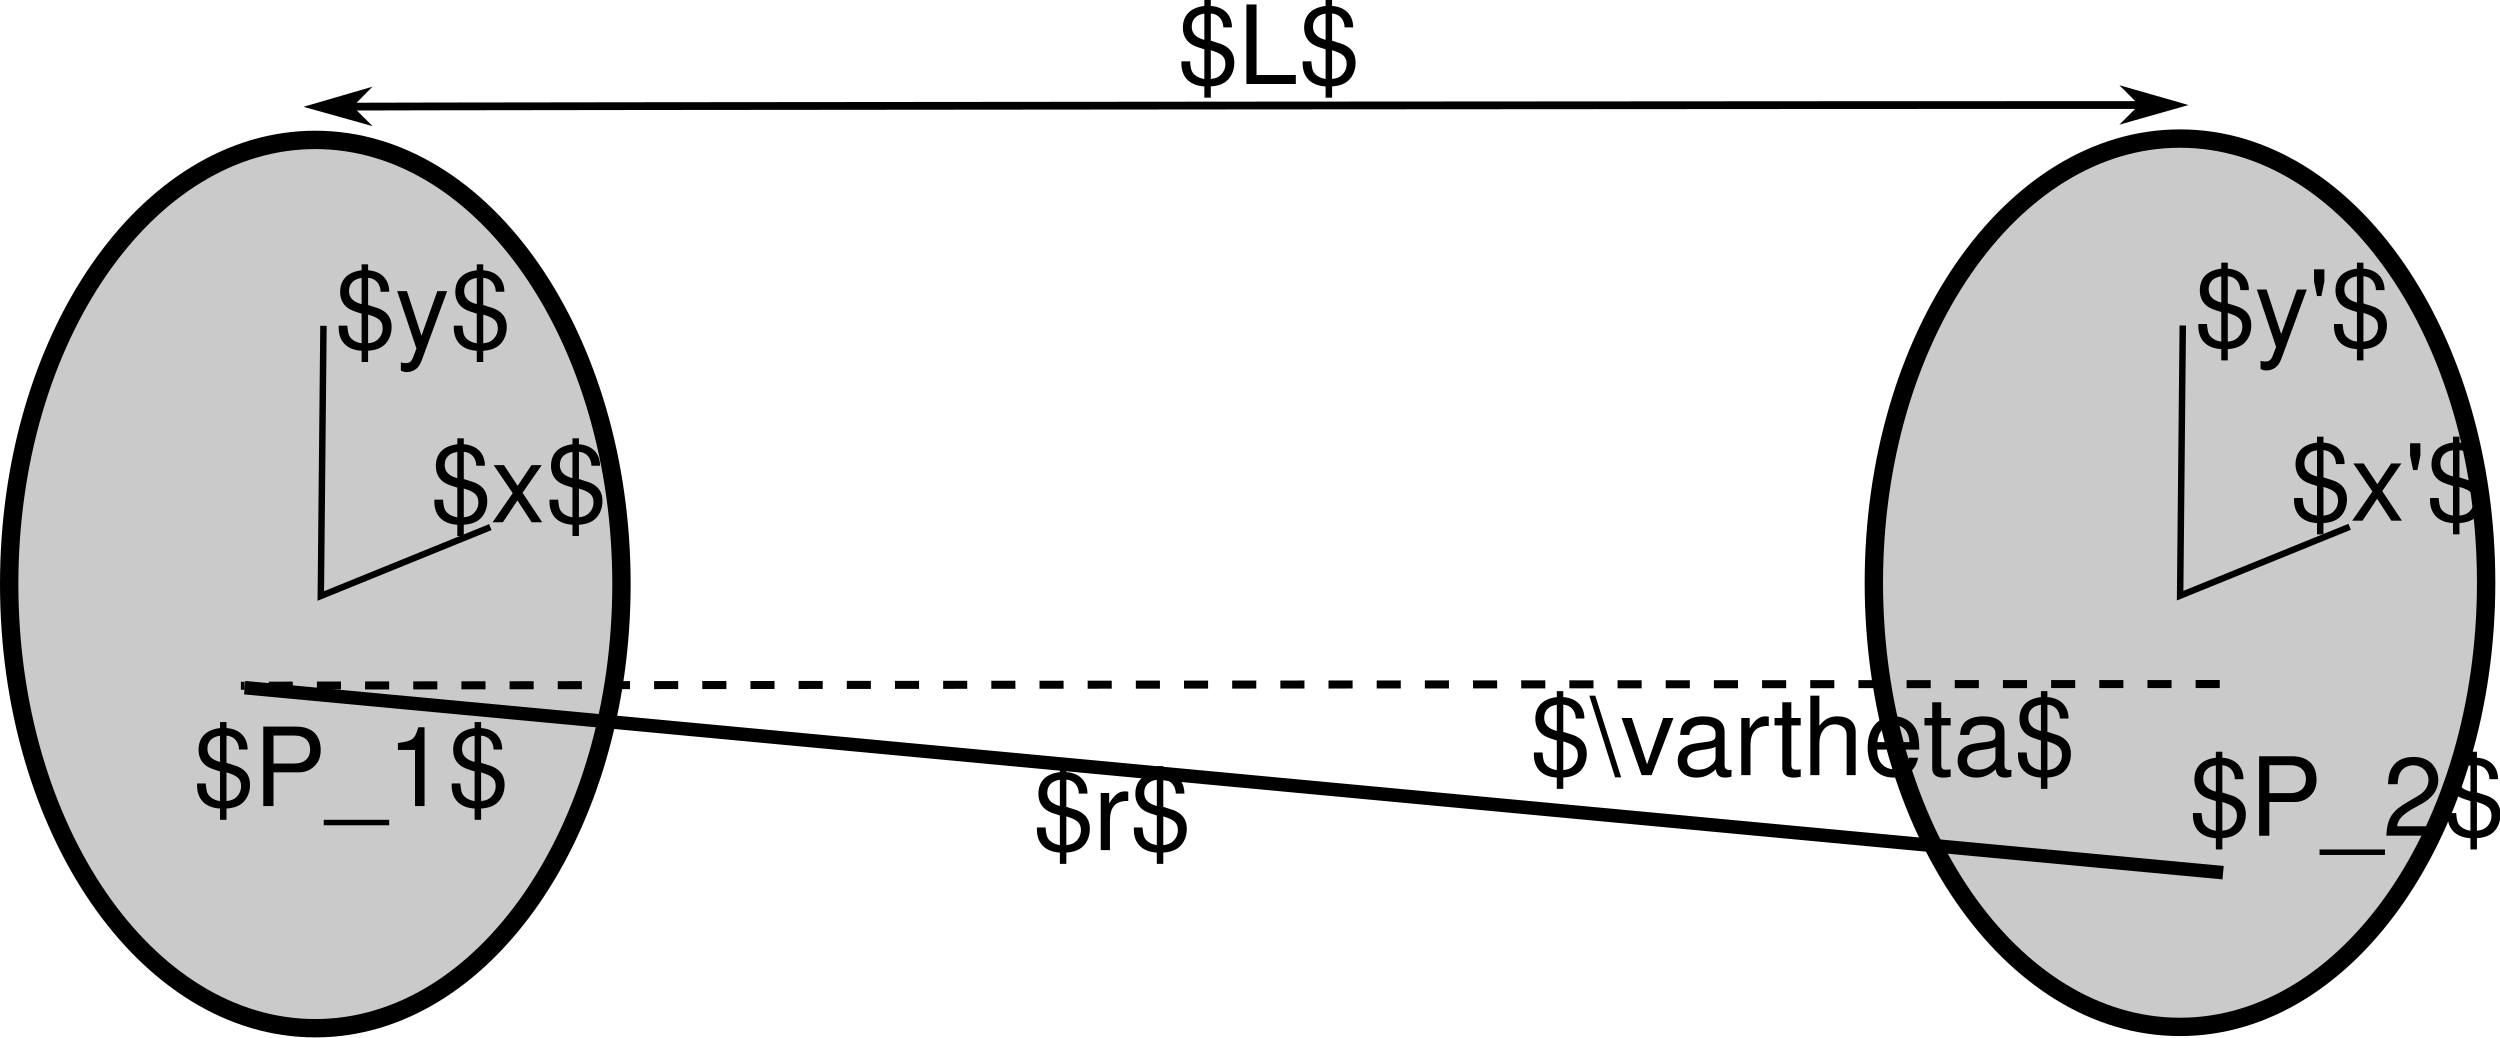
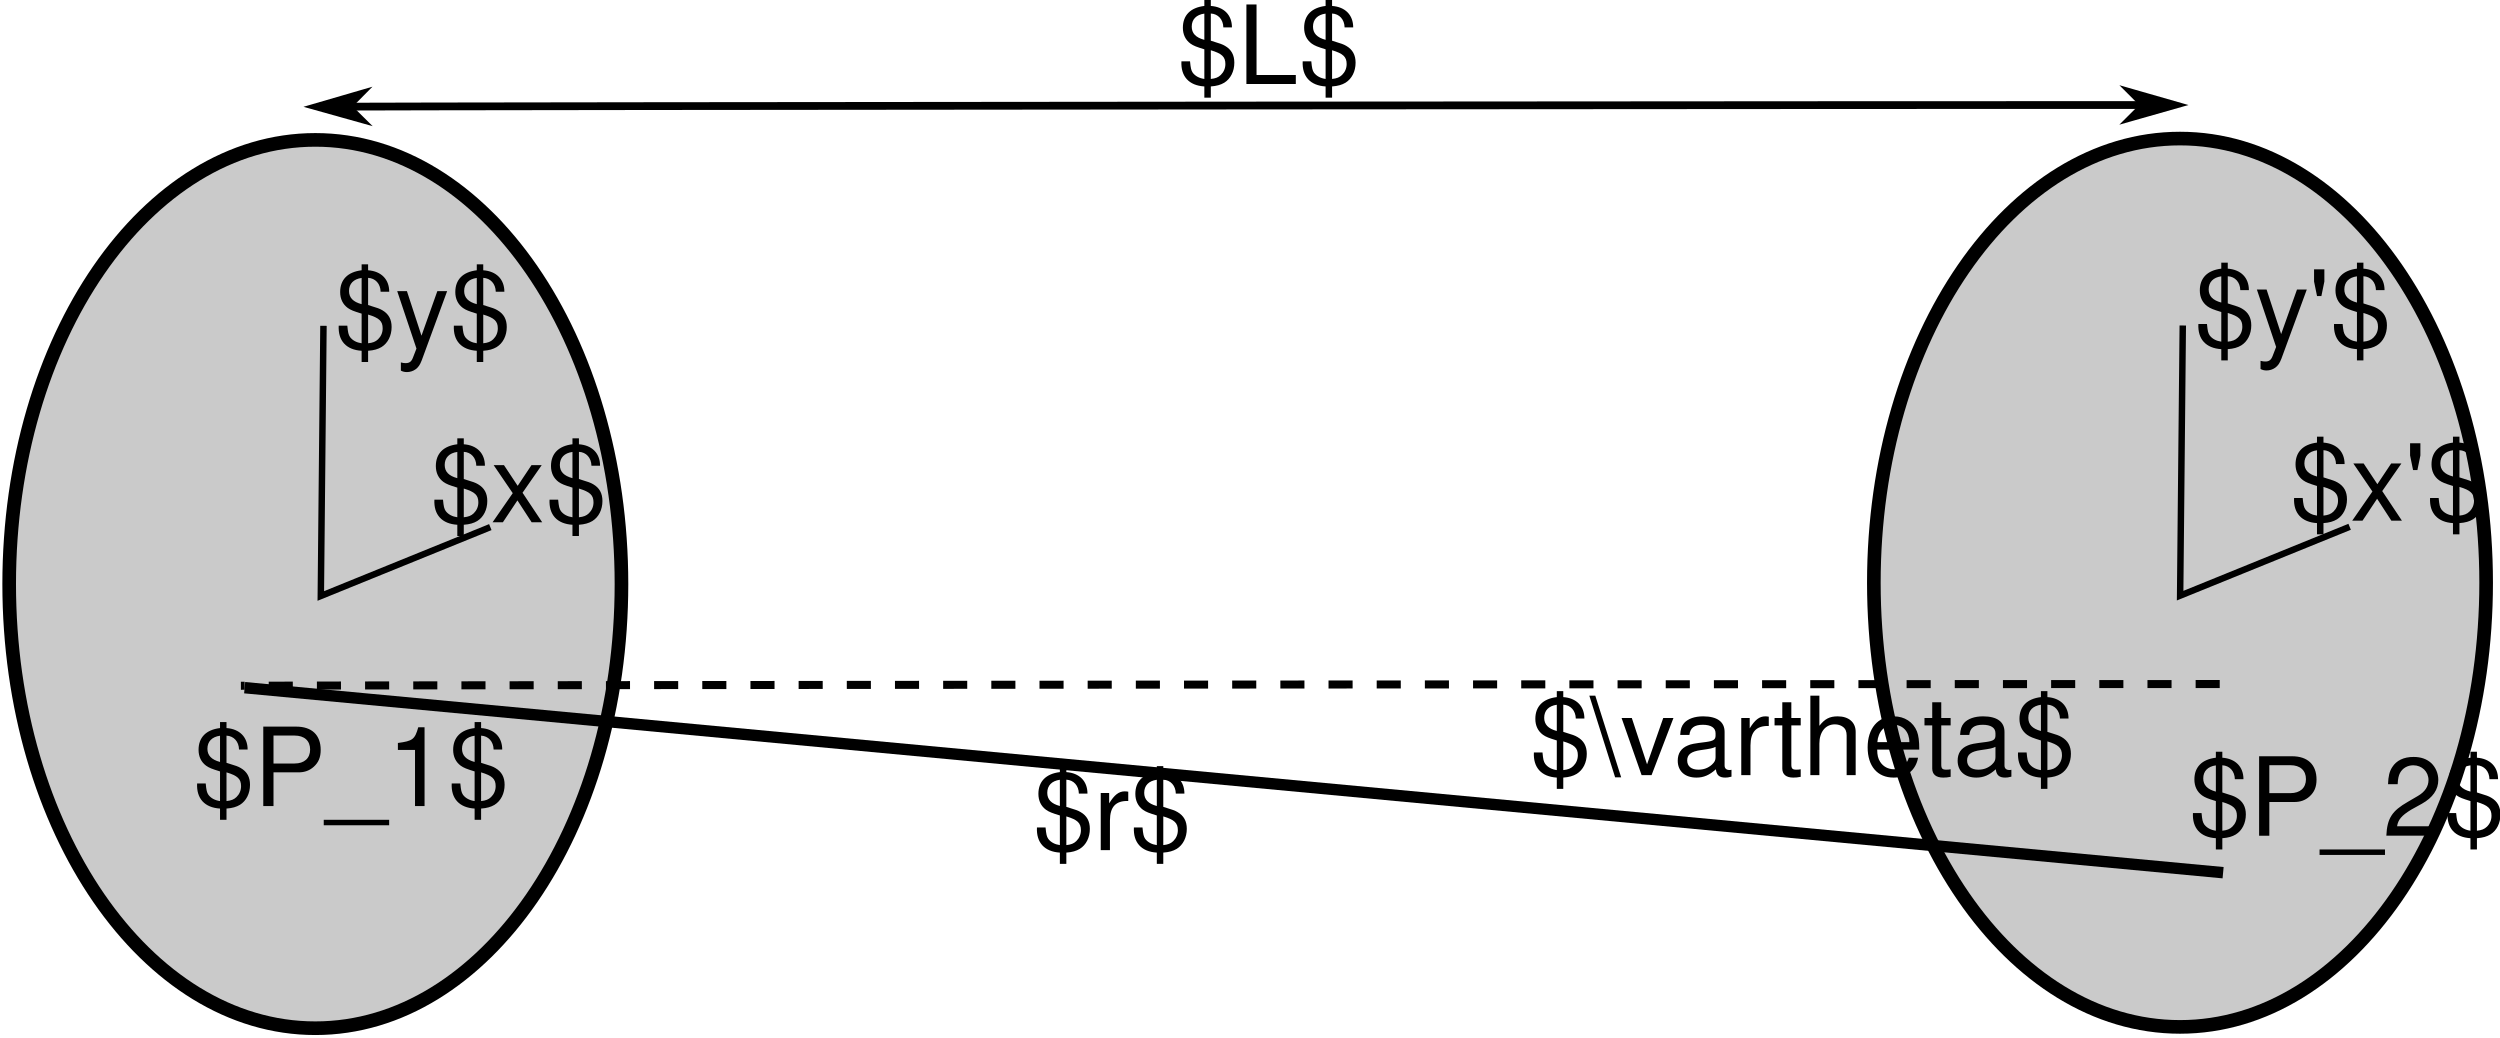
<svg xmlns="http://www.w3.org/2000/svg" width="129.415mm" height="53.702mm" viewBox="0 0 458.558 190.282" id="svg3402" version="1.1">
  <defs id="defs3404">
    <marker orient="auto" refY="0" refX="0" id="Arrow1Mstart-17" style="overflow:visible">
      <path id="path4575-70" d="M 0,0 5,-5 -12.5,0 5,5 0,0 Z" style="fill-rule:evenodd;stroke:#000000;stroke-width:1pt" transform="matrix(0.4,0,0,0.4,4,0)" />
    </marker>
    <marker orient="auto" refY="0" refX="0" id="Arrow1Mend-76" style="overflow:visible">
      <path id="path4578-4" d="M 0,0 5,-5 -12.5,0 5,5 0,0 Z" style="fill-rule:evenodd;stroke:#000000;stroke-width:1pt" transform="matrix(-0.4,0,0,-0.4,-4,0)" />
    </marker>
    <clipPath id="cp6">
      <polygon id="polygon192" points="434,100 434,13 74,13 74,100 " />
    </clipPath>
+     <clipPath id="clipPath3427">
+       <polygon points="434,100 434,13 74,13 74,100 " id="polygon3429" />
+     </clipPath>
  </defs>
  <g id="layer1" transform="translate(-141.1503,-21.47266)">
-     <ellipse style="opacity:1;fill:#cacaca;fill-opacity:1;stroke:#000000;stroke-width:3.368;stroke-linecap:round;stroke-linejoin:round;stroke-miterlimit:4;stroke-dasharray:none;stroke-dashoffset:0;stroke-opacity:1" id="path3648" cx="198.988" cy="128.601" rx="56.154" ry="81.47" />
-     <ellipse style="opacity:1;fill:#cacaca;fill-opacity:1;stroke:#000000;stroke-width:3.368;stroke-linecap:round;stroke-linejoin:round;stroke-miterlimit:4;stroke-dasharray:none;stroke-dashoffset:0;stroke-opacity:1" id="path3648-8" cx="541.012" cy="128.359" rx="56.154" ry="81.47" />
-     <g style="stroke-width:1.961;stroke-miterlimit:4;stroke-dasharray:none" id="g189" clip-path="url(#cp6)" transform="matrix(1.227242,0.114762,-0.1103229,1.179771,102.011,65.04887)">
-       <clipPath id="clipPath3427">
-         <polygon id="polygon3429" points="434,100 434,13 74,13 74,100 " />
-       </clipPath>
-       <polyline style="fill:none;stroke:#000000;stroke-width:2.089;stroke-miterlimit:4;stroke-dasharray:none;stroke-opacity:1" id="polyline194" points="74.1,56.212 409.608,56.212 " transform="matrix(0.8813466,0,0,1,8.792218,6.560157)" />
-     </g>
+     <ellipse style="opacity:1;fill:#cacaca;fill-opacity:1;stroke:#000000;stroke-width:2.5;stroke-linecap:round;stroke-linejoin:round;stroke-miterlimit:4;stroke-dasharray:none;stroke-dashoffset:0;stroke-opacity:1" id="path3648" cx="198.988" cy="128.601" rx="56.154" ry="81.47" />
+     <ellipse style="opacity:1;fill:#cacaca;fill-opacity:1;stroke:#000000;stroke-width:2.5;stroke-linecap:round;stroke-linejoin:round;stroke-miterlimit:4;stroke-dasharray:none;stroke-dashoffset:0;stroke-opacity:1" id="path3648-8" cx="541.012" cy="128.359" rx="56.154" ry="81.47" />
+     <polyline transform="matrix(1.081626,0.1011451,-0.1103229,1.179771,112.0774,73.79737)" points="74.1,56.212 409.608,56.212 " id="polyline194" style="fill:none;stroke:#000000;stroke-width:1.763;stroke-miterlimit:4;stroke-dasharray:none;stroke-opacity:1" />
    <path style="fill:none;stroke:#000000;stroke-width:1.426;stroke-linecap:butt;stroke-linejoin:miter;stroke-miterlimit:4;stroke-dasharray:none;stroke-opacity:1;marker-start:url(#Arrow1Mstart-17);marker-end:url(#Arrow1Mend-76)" d="m 539.751,40.732 c -25.892,-0.026 -314.235,0.179 -340.126,0.315" id="path6432-6-8" />
    <path style="fill:none;fill-rule:evenodd;stroke:#000000;stroke-width:1.185px;stroke-linecap:butt;stroke-linejoin:miter;stroke-opacity:1" d="m 200.48,81.233 -0.486,49.554 31.093,-12.632" id="path4540" />
    <path style="fill:none;fill-rule:evenodd;stroke:#000000;stroke-width:1.185px;stroke-linecap:butt;stroke-linejoin:miter;stroke-opacity:1" d="m 541.522,81.175 -0.486,49.554 31.093,-12.632" id="path4540-1" />
    <path style="fill:none;stroke:#000000;stroke-width:1.473;stroke-linecap:butt;stroke-linejoin:miter;stroke-miterlimit:4;stroke-dasharray:4.418, 4.418;stroke-dashoffset:0;stroke-opacity:1" d="m 548.299,146.94 c -27.63,-0.026 -335.333,0.179 -362.963,0.315" id="path6432-6-8-3" />
-     <text xml:space="preserve" style="font-style:normal;font-variant:normal;font-weight:normal;font-stretch:normal;font-size:20px;line-height:125%;font-family:msbm10;-inkscape-font-specification:msbm10;letter-spacing:0px;word-spacing:0px;fill:#000000;fill-opacity:1;stroke:none;stroke-width:1px;stroke-linecap:butt;stroke-linejoin:miter;stroke-opacity:1" x="176.506" y="169.329" id="text3520">
-       <tspan id="tspan3522" x="176.506" y="169.329" style="font-style:normal;font-variant:normal;font-weight:normal;font-stretch:normal;font-family:'Nimbus Sans L';-inkscape-font-specification:'Nimbus Sans L'">$P_1$</tspan>
-     </text>
-     <text xml:space="preserve" style="font-style:normal;font-variant:normal;font-weight:normal;font-stretch:normal;font-size:20px;line-height:125%;font-family:msbm10;-inkscape-font-specification:msbm10;letter-spacing:0px;word-spacing:0px;fill:#000000;fill-opacity:1;stroke:none;stroke-width:1px;stroke-linecap:butt;stroke-linejoin:miter;stroke-opacity:1" x="542.591" y="174.764" id="text3520-2">
-       <tspan id="tspan3522-3" x="542.591" y="174.764" style="font-style:normal;font-variant:normal;font-weight:normal;font-stretch:normal;font-family:'Nimbus Sans L';-inkscape-font-specification:'Nimbus Sans L'">$P_2$</tspan>
-     </text>
-     <text xml:space="preserve" style="font-style:normal;font-variant:normal;font-weight:normal;font-stretch:normal;font-size:20px;line-height:125%;font-family:msbm10;-inkscape-font-specification:msbm10;letter-spacing:0px;word-spacing:0px;fill:#000000;fill-opacity:1;stroke:none;stroke-width:1px;stroke-linecap:butt;stroke-linejoin:miter;stroke-opacity:1" x="330.554" y="177.41" id="text3542">
-       <tspan id="tspan3544" x="330.554" y="177.41" style="font-style:normal;font-variant:normal;font-weight:normal;font-stretch:normal;font-family:'Nimbus Sans L';-inkscape-font-specification:'Nimbus Sans L'">$r$</tspan>
-     </text>
-     <text xml:space="preserve" style="font-style:normal;font-variant:normal;font-weight:normal;font-stretch:normal;font-size:20px;line-height:125%;font-family:msbm10;-inkscape-font-specification:msbm10;letter-spacing:0px;word-spacing:0px;fill:#000000;fill-opacity:1;stroke:none;stroke-width:1px;stroke-linecap:butt;stroke-linejoin:miter;stroke-opacity:1" x="421.703" y="163.647" id="text3542-3">
-       <tspan id="tspan3544-9" x="421.703" y="163.647" style="font-style:normal;font-variant:normal;font-weight:normal;font-stretch:normal;font-family:'Nimbus Sans L';-inkscape-font-specification:'Nimbus Sans L'">$\vartheta$</tspan>
-     </text>
-     <text xml:space="preserve" style="font-style:normal;font-variant:normal;font-weight:normal;font-stretch:normal;font-size:20px;line-height:125%;font-family:msbm10;-inkscape-font-specification:msbm10;letter-spacing:0px;word-spacing:0px;fill:#000000;fill-opacity:1;stroke:none;stroke-width:1px;stroke-linecap:butt;stroke-linejoin:miter;stroke-opacity:1" x="357.053" y="36.873" id="text3542-6">
-       <tspan id="tspan3544-0" x="357.053" y="36.873" style="font-style:normal;font-variant:normal;font-weight:normal;font-stretch:normal;font-family:'Nimbus Sans L';-inkscape-font-specification:'Nimbus Sans L'">$L$</tspan>
-     </text>
-     <text xml:space="preserve" style="font-style:normal;font-variant:normal;font-weight:normal;font-stretch:normal;font-size:20px;line-height:125%;font-family:msbm10;-inkscape-font-specification:msbm10;letter-spacing:0px;word-spacing:0px;fill:#000000;fill-opacity:1;stroke:none;stroke-width:1px;stroke-linecap:butt;stroke-linejoin:miter;stroke-opacity:1" x="202.48" y="85.36" id="text3542-32">
-       <tspan id="tspan3544-6" x="202.48" y="85.36" style="font-style:normal;font-variant:normal;font-weight:normal;font-stretch:normal;font-family:'Nimbus Sans L';-inkscape-font-specification:'Nimbus Sans L'">$y$</tspan>
-     </text>
-     <text xml:space="preserve" style="font-style:normal;font-variant:normal;font-weight:normal;font-stretch:normal;font-size:20px;line-height:125%;font-family:msbm10;-inkscape-font-specification:msbm10;letter-spacing:0px;word-spacing:0px;fill:#000000;fill-opacity:1;stroke:none;stroke-width:1px;stroke-linecap:butt;stroke-linejoin:miter;stroke-opacity:1" x="220.033" y="117.27" id="text3542-32-0">
-       <tspan id="tspan3544-6-6" x="220.033" y="117.27" style="font-style:normal;font-variant:normal;font-weight:normal;font-stretch:normal;font-family:'Nimbus Sans L';-inkscape-font-specification:'Nimbus Sans L'">$x$</tspan>
-     </text>
-     <text xml:space="preserve" style="font-style:normal;font-variant:normal;font-weight:normal;font-stretch:normal;font-size:20px;line-height:125%;font-family:msbm10;-inkscape-font-specification:msbm10;letter-spacing:0px;word-spacing:0px;fill:#000000;fill-opacity:1;stroke:none;stroke-width:1px;stroke-linecap:butt;stroke-linejoin:miter;stroke-opacity:1" x="543.586" y="85.062" id="text3542-32-2">
-       <tspan id="tspan3544-6-7" x="543.586" y="85.062" style="font-style:normal;font-variant:normal;font-weight:normal;font-stretch:normal;font-family:'Nimbus Sans L';-inkscape-font-specification:'Nimbus Sans L'">$y'$</tspan>
-     </text>
-     <text xml:space="preserve" style="font-style:normal;font-variant:normal;font-weight:normal;font-stretch:normal;font-size:20px;line-height:125%;font-family:msbm10;-inkscape-font-specification:msbm10;letter-spacing:0px;word-spacing:0px;fill:#000000;fill-opacity:1;stroke:none;stroke-width:1px;stroke-linecap:butt;stroke-linejoin:miter;stroke-opacity:1" x="561.139" y="116.972" id="text3542-32-0-2">
-       <tspan id="tspan3544-6-6-9" x="561.139" y="116.972" style="font-style:normal;font-variant:normal;font-weight:normal;font-stretch:normal;font-family:'Nimbus Sans L';-inkscape-font-specification:'Nimbus Sans L'">$x'$</tspan>
-     </text>
+     <g id="g4194">
+       <text id="text3520" y="169.329" x="176.506" style="font-style:normal;font-variant:normal;font-weight:normal;font-stretch:normal;font-size:20px;line-height:125%;font-family:msbm10;-inkscape-font-specification:msbm10;letter-spacing:0px;word-spacing:0px;fill:#000000;fill-opacity:1;stroke:none;stroke-width:1px;stroke-linecap:butt;stroke-linejoin:miter;stroke-opacity:1" xml:space="preserve">
+         <tspan style="font-style:normal;font-variant:normal;font-weight:normal;font-stretch:normal;font-family:'Nimbus Sans L';-inkscape-font-specification:'Nimbus Sans L'" y="169.329" x="176.506" id="tspan3522">$P_1$</tspan>
+       </text>
+       <text id="text3520-2" y="174.764" x="542.591" style="font-style:normal;font-variant:normal;font-weight:normal;font-stretch:normal;font-size:20px;line-height:125%;font-family:msbm10;-inkscape-font-specification:msbm10;letter-spacing:0px;word-spacing:0px;fill:#000000;fill-opacity:1;stroke:none;stroke-width:1px;stroke-linecap:butt;stroke-linejoin:miter;stroke-opacity:1" xml:space="preserve">
+         <tspan style="font-style:normal;font-variant:normal;font-weight:normal;font-stretch:normal;font-family:'Nimbus Sans L';-inkscape-font-specification:'Nimbus Sans L'" y="174.764" x="542.591" id="tspan3522-3">$P_2$</tspan>
+       </text>
+       <text id="text3542" y="177.41" x="330.554" style="font-style:normal;font-variant:normal;font-weight:normal;font-stretch:normal;font-size:20px;line-height:125%;font-family:msbm10;-inkscape-font-specification:msbm10;letter-spacing:0px;word-spacing:0px;fill:#000000;fill-opacity:1;stroke:none;stroke-width:1px;stroke-linecap:butt;stroke-linejoin:miter;stroke-opacity:1" xml:space="preserve">
+         <tspan style="font-style:normal;font-variant:normal;font-weight:normal;font-stretch:normal;font-family:'Nimbus Sans L';-inkscape-font-specification:'Nimbus Sans L'" y="177.41" x="330.554" id="tspan3544">$r$</tspan>
+       </text>
+       <text id="text3542-3" y="163.647" x="421.703" style="font-style:normal;font-variant:normal;font-weight:normal;font-stretch:normal;font-size:20px;line-height:125%;font-family:msbm10;-inkscape-font-specification:msbm10;letter-spacing:0px;word-spacing:0px;fill:#000000;fill-opacity:1;stroke:none;stroke-width:1px;stroke-linecap:butt;stroke-linejoin:miter;stroke-opacity:1" xml:space="preserve">
+         <tspan style="font-style:normal;font-variant:normal;font-weight:normal;font-stretch:normal;font-family:'Nimbus Sans L';-inkscape-font-specification:'Nimbus Sans L'" y="163.647" x="421.703" id="tspan3544-9">$\vartheta$</tspan>
+       </text>
+       <text id="text3542-6" y="36.873" x="357.053" style="font-style:normal;font-variant:normal;font-weight:normal;font-stretch:normal;font-size:20px;line-height:125%;font-family:msbm10;-inkscape-font-specification:msbm10;letter-spacing:0px;word-spacing:0px;fill:#000000;fill-opacity:1;stroke:none;stroke-width:1px;stroke-linecap:butt;stroke-linejoin:miter;stroke-opacity:1" xml:space="preserve">
+         <tspan style="font-style:normal;font-variant:normal;font-weight:normal;font-stretch:normal;font-family:'Nimbus Sans L';-inkscape-font-specification:'Nimbus Sans L'" y="36.873" x="357.053" id="tspan3544-0">$L$</tspan>
+       </text>
+       <text id="text3542-32" y="85.36" x="202.48" style="font-style:normal;font-variant:normal;font-weight:normal;font-stretch:normal;font-size:20px;line-height:125%;font-family:msbm10;-inkscape-font-specification:msbm10;letter-spacing:0px;word-spacing:0px;fill:#000000;fill-opacity:1;stroke:none;stroke-width:1px;stroke-linecap:butt;stroke-linejoin:miter;stroke-opacity:1" xml:space="preserve">
+         <tspan style="font-style:normal;font-variant:normal;font-weight:normal;font-stretch:normal;font-family:'Nimbus Sans L';-inkscape-font-specification:'Nimbus Sans L'" y="85.36" x="202.48" id="tspan3544-6">$y$</tspan>
+       </text>
+       <text id="text3542-32-0" y="117.27" x="220.033" style="font-style:normal;font-variant:normal;font-weight:normal;font-stretch:normal;font-size:20px;line-height:125%;font-family:msbm10;-inkscape-font-specification:msbm10;letter-spacing:0px;word-spacing:0px;fill:#000000;fill-opacity:1;stroke:none;stroke-width:1px;stroke-linecap:butt;stroke-linejoin:miter;stroke-opacity:1" xml:space="preserve">
+         <tspan style="font-style:normal;font-variant:normal;font-weight:normal;font-stretch:normal;font-family:'Nimbus Sans L';-inkscape-font-specification:'Nimbus Sans L'" y="117.27" x="220.033" id="tspan3544-6-6">$x$</tspan>
+       </text>
+       <text id="text3542-32-2" y="85.062" x="543.586" style="font-style:normal;font-variant:normal;font-weight:normal;font-stretch:normal;font-size:20px;line-height:125%;font-family:msbm10;-inkscape-font-specification:msbm10;letter-spacing:0px;word-spacing:0px;fill:#000000;fill-opacity:1;stroke:none;stroke-width:1px;stroke-linecap:butt;stroke-linejoin:miter;stroke-opacity:1" xml:space="preserve">
+         <tspan style="font-style:normal;font-variant:normal;font-weight:normal;font-stretch:normal;font-family:'Nimbus Sans L';-inkscape-font-specification:'Nimbus Sans L'" y="85.062" x="543.586" id="tspan3544-6-7">$y'$</tspan>
+       </text>
+       <text id="text3542-32-0-2" y="116.972" x="561.139" style="font-style:normal;font-variant:normal;font-weight:normal;font-stretch:normal;font-size:20px;line-height:125%;font-family:msbm10;-inkscape-font-specification:msbm10;letter-spacing:0px;word-spacing:0px;fill:#000000;fill-opacity:1;stroke:none;stroke-width:1px;stroke-linecap:butt;stroke-linejoin:miter;stroke-opacity:1" xml:space="preserve">
+         <tspan style="font-style:normal;font-variant:normal;font-weight:normal;font-stretch:normal;font-family:'Nimbus Sans L';-inkscape-font-specification:'Nimbus Sans L'" y="116.972" x="561.139" id="tspan3544-6-6-9">$x'$</tspan>
+       </text>
+     </g>
  </g>
</svg>
